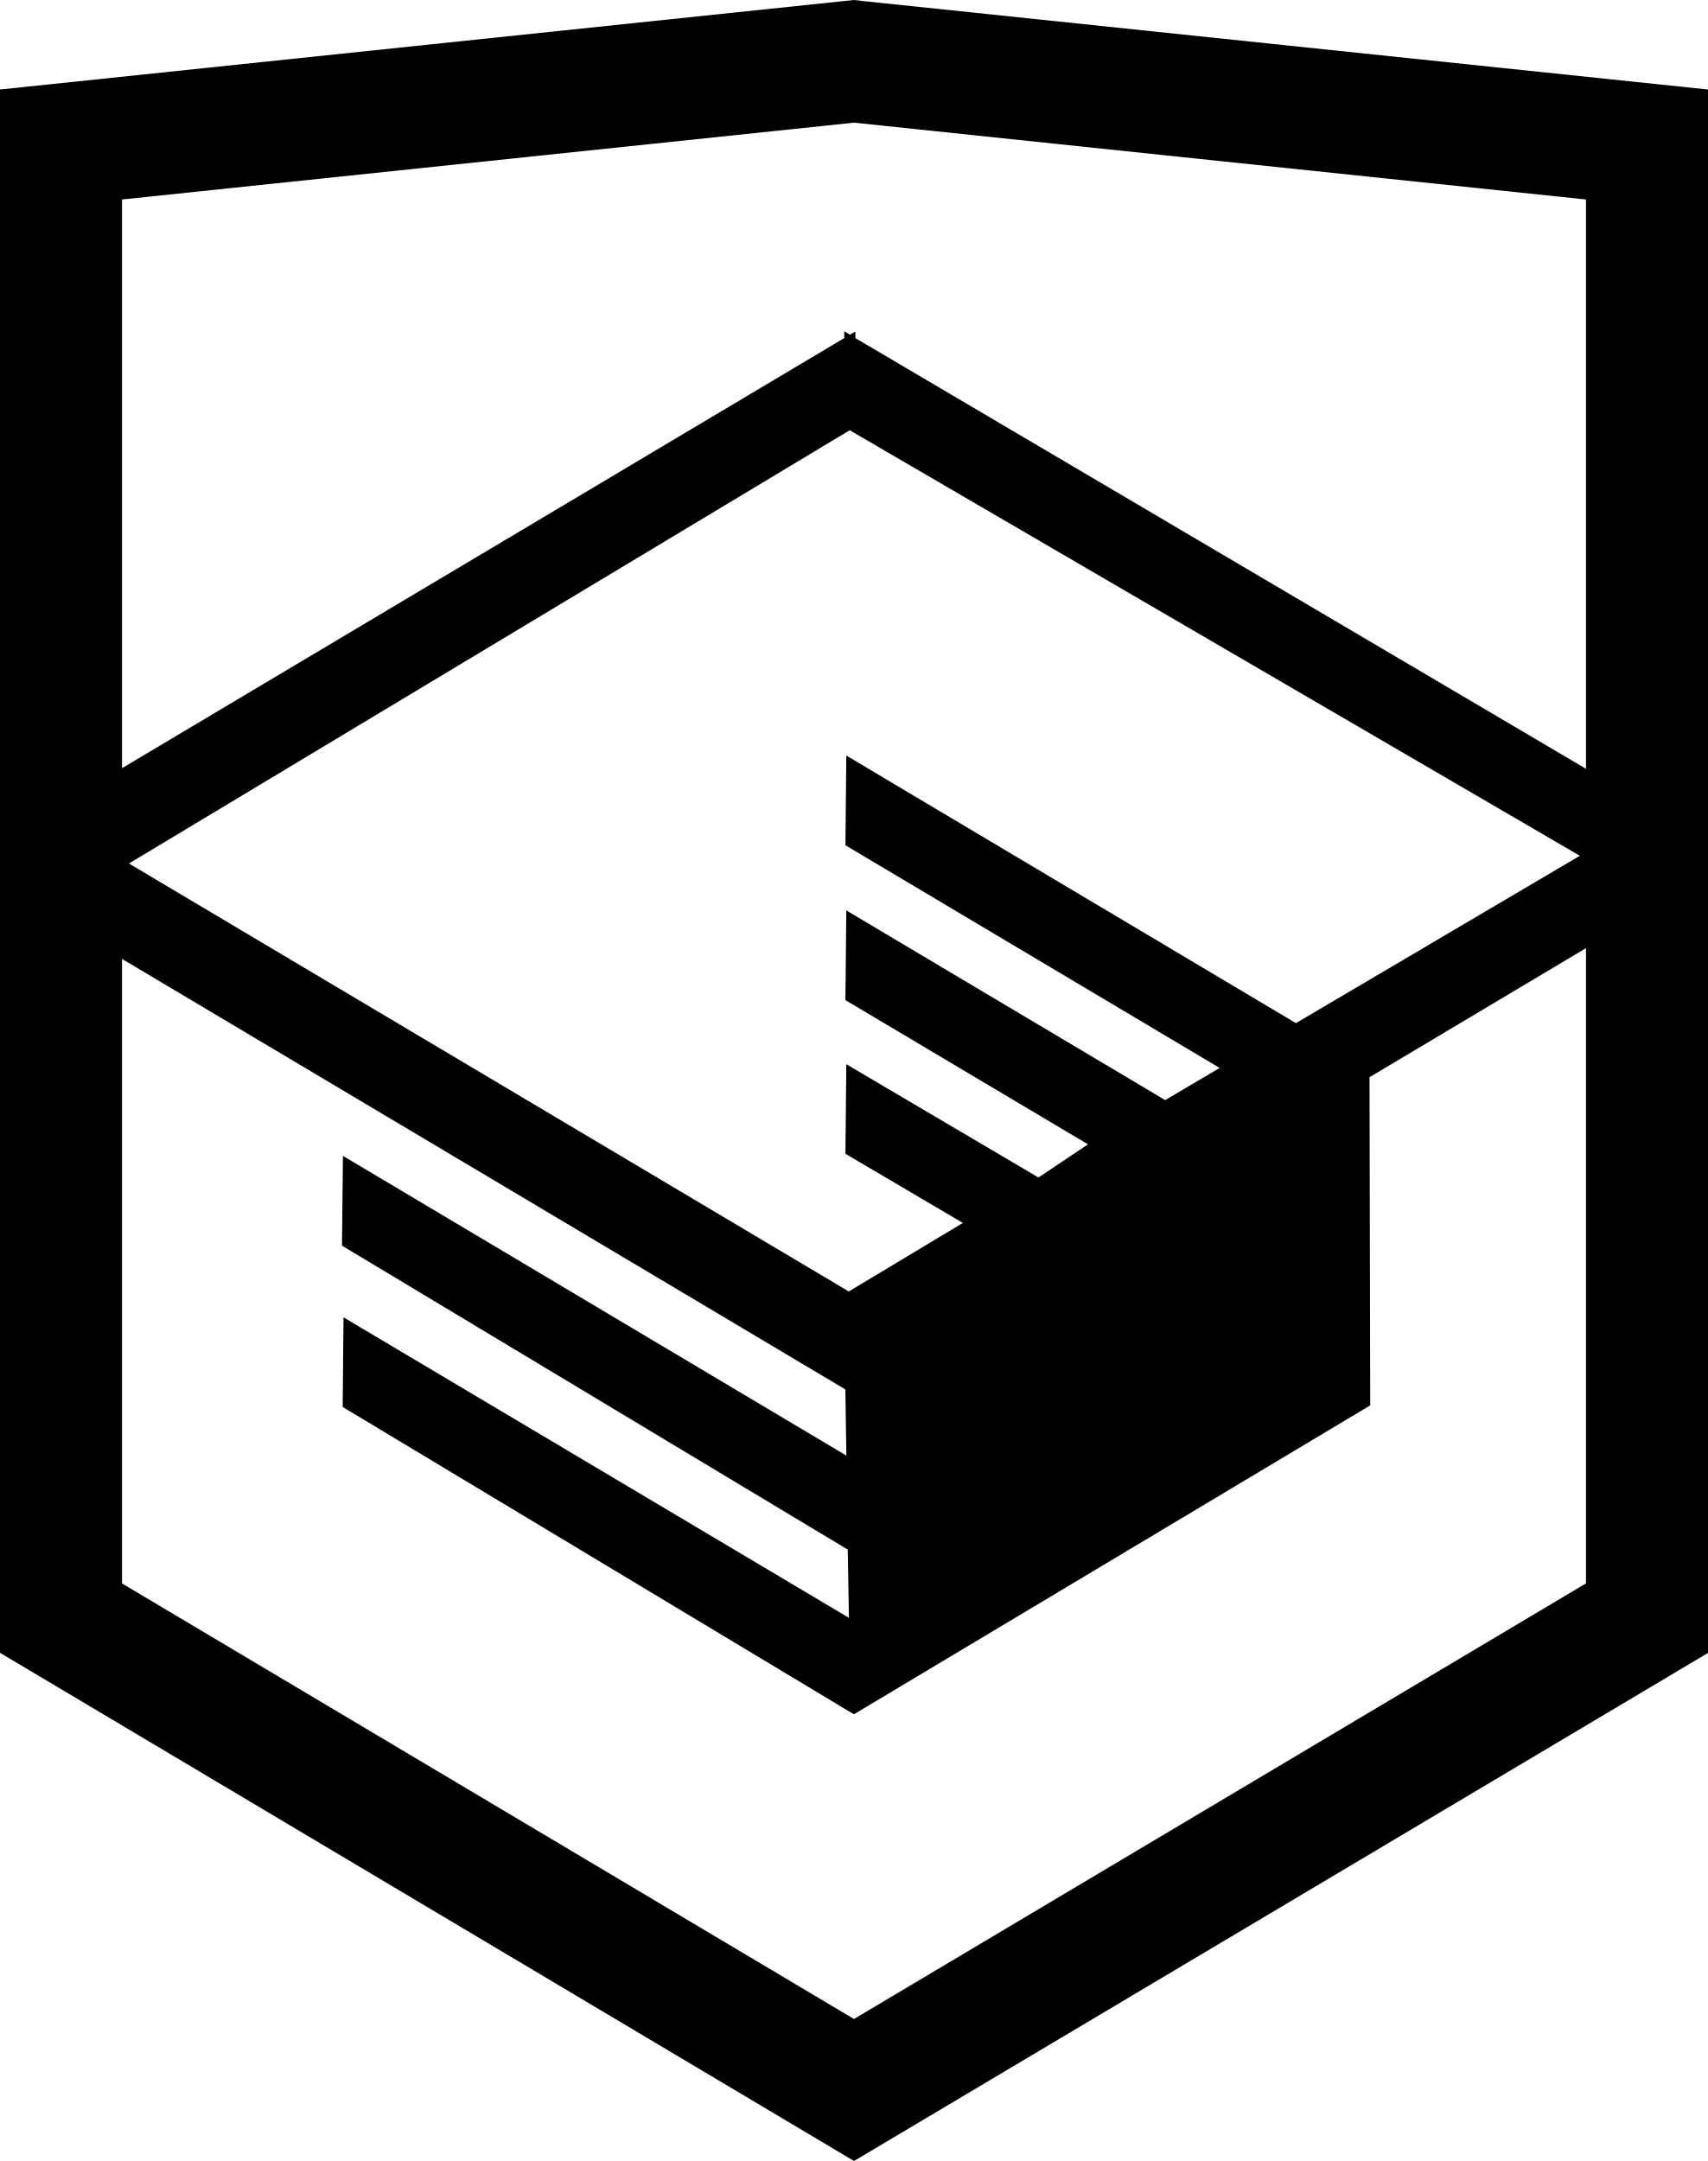
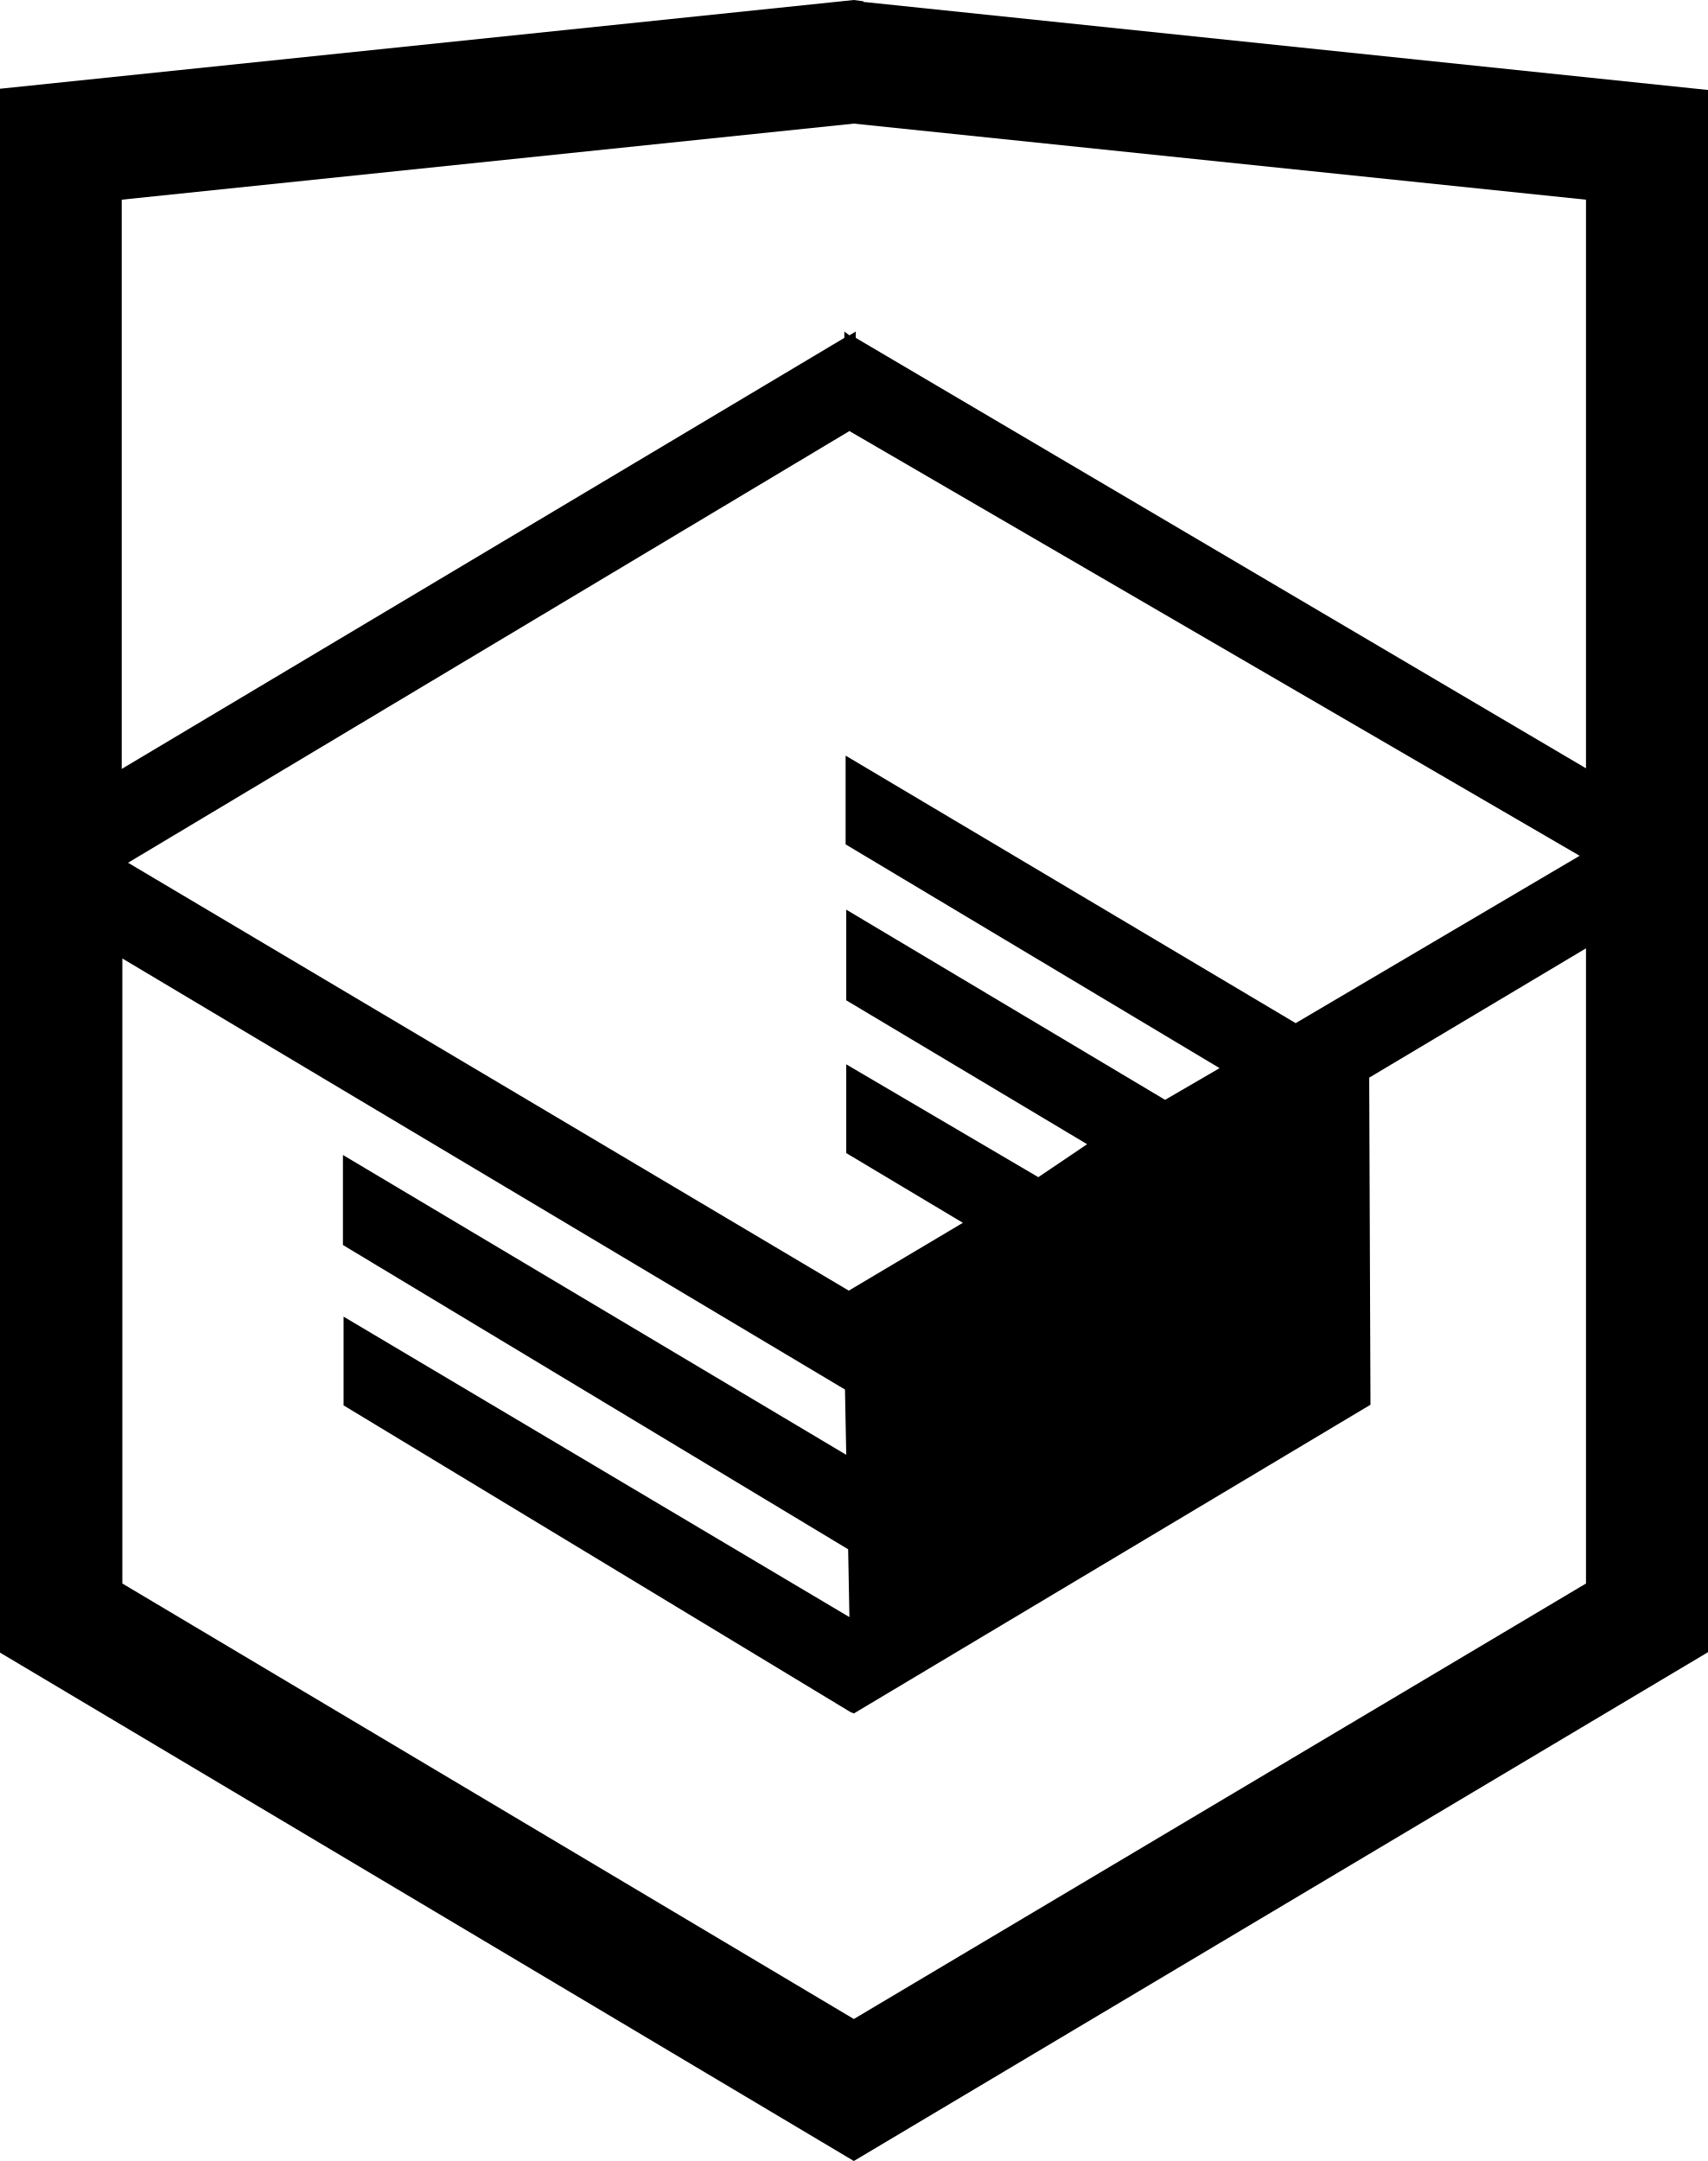
- <svg xmlns="http://www.w3.org/2000/svg" version="1.1" id="Layer_1" x="0px" y="0px" width="26.943px" height="34.09px" viewBox="0 0 26.943 34.09" enable-background="new 0 0 26.943 34.09" xml:space="preserve">
-   <path d="M13.62,0.017L13.472,0L0,1.412v24.661l13.473,8.017l13.43-7.99l0.042-0.025V1.412L13.62,0.017z M25.019,12.127L13.495,5.334 L13.494,5.23l-0.087,0.05l-0.088-0.056v0.109L1.925,12.118V3.147l11.548-1.212l11.547,1.212V12.127z M13.405,6.787L24.923,13.5 l-4.479,2.64l-7.093-4.221l-0.014,1.415l5.904,3.513l-0.86,0.507l-5.03-2.992l-0.014,1.415l3.827,2.275l-0.782,0.523l-3.031-1.787 l-0.014,1.413l1.853,1.091l-1.8,1.081L2.034,13.622L13.405,6.787z M1.925,15.127l11.411,6.791l0.016,1.044L5.41,18.234L5.395,19.65 l7.979,4.795l0.018,1.076l-7.973-4.74l-0.013,1.414l8.021,4.822l0.046,0.025l8.143-4.872l-0.011-5.177l3.415-2.036v10.021 L13.472,31.85L1.925,24.979V15.127z" />
+ <svg xmlns="http://www.w3.org/2000/svg" width="26.94" height="34.09" viewBox="0 0 26.94 34.09">
+   <path d="M13.62.02L13.47 0 0 1.4v24.67l13.47 8.02 13.43-8 .05-.03V1.42L13.62.03zm11.4 12.1L13.5 5.33v-.1l-.1.06-.08-.06v.1l-11.4 6.8V3.15l11.55-1.2 11.55 1.2v8.98zM13.4 6.8l11.52 6.7-4.48 2.64-7.1-4.22v1.4l5.9 3.53-.86.5-5.03-3v1.43l3.8 2.27-.77.52-3.03-1.78v1.4l1.84 1.1-1.8 1.07-11.37-6.75L13.4 6.8zM1.93 15.12l11.4 6.8.02 1.03-7.94-4.73v1.42l7.97 4.8.02 1.07-7.98-4.74v1.4l8 4.84.05.02 8.15-4.87L21.6 17l3.42-2.04v10.02l-11.55 6.87-11.54-6.87v-9.85z" />
</svg>
